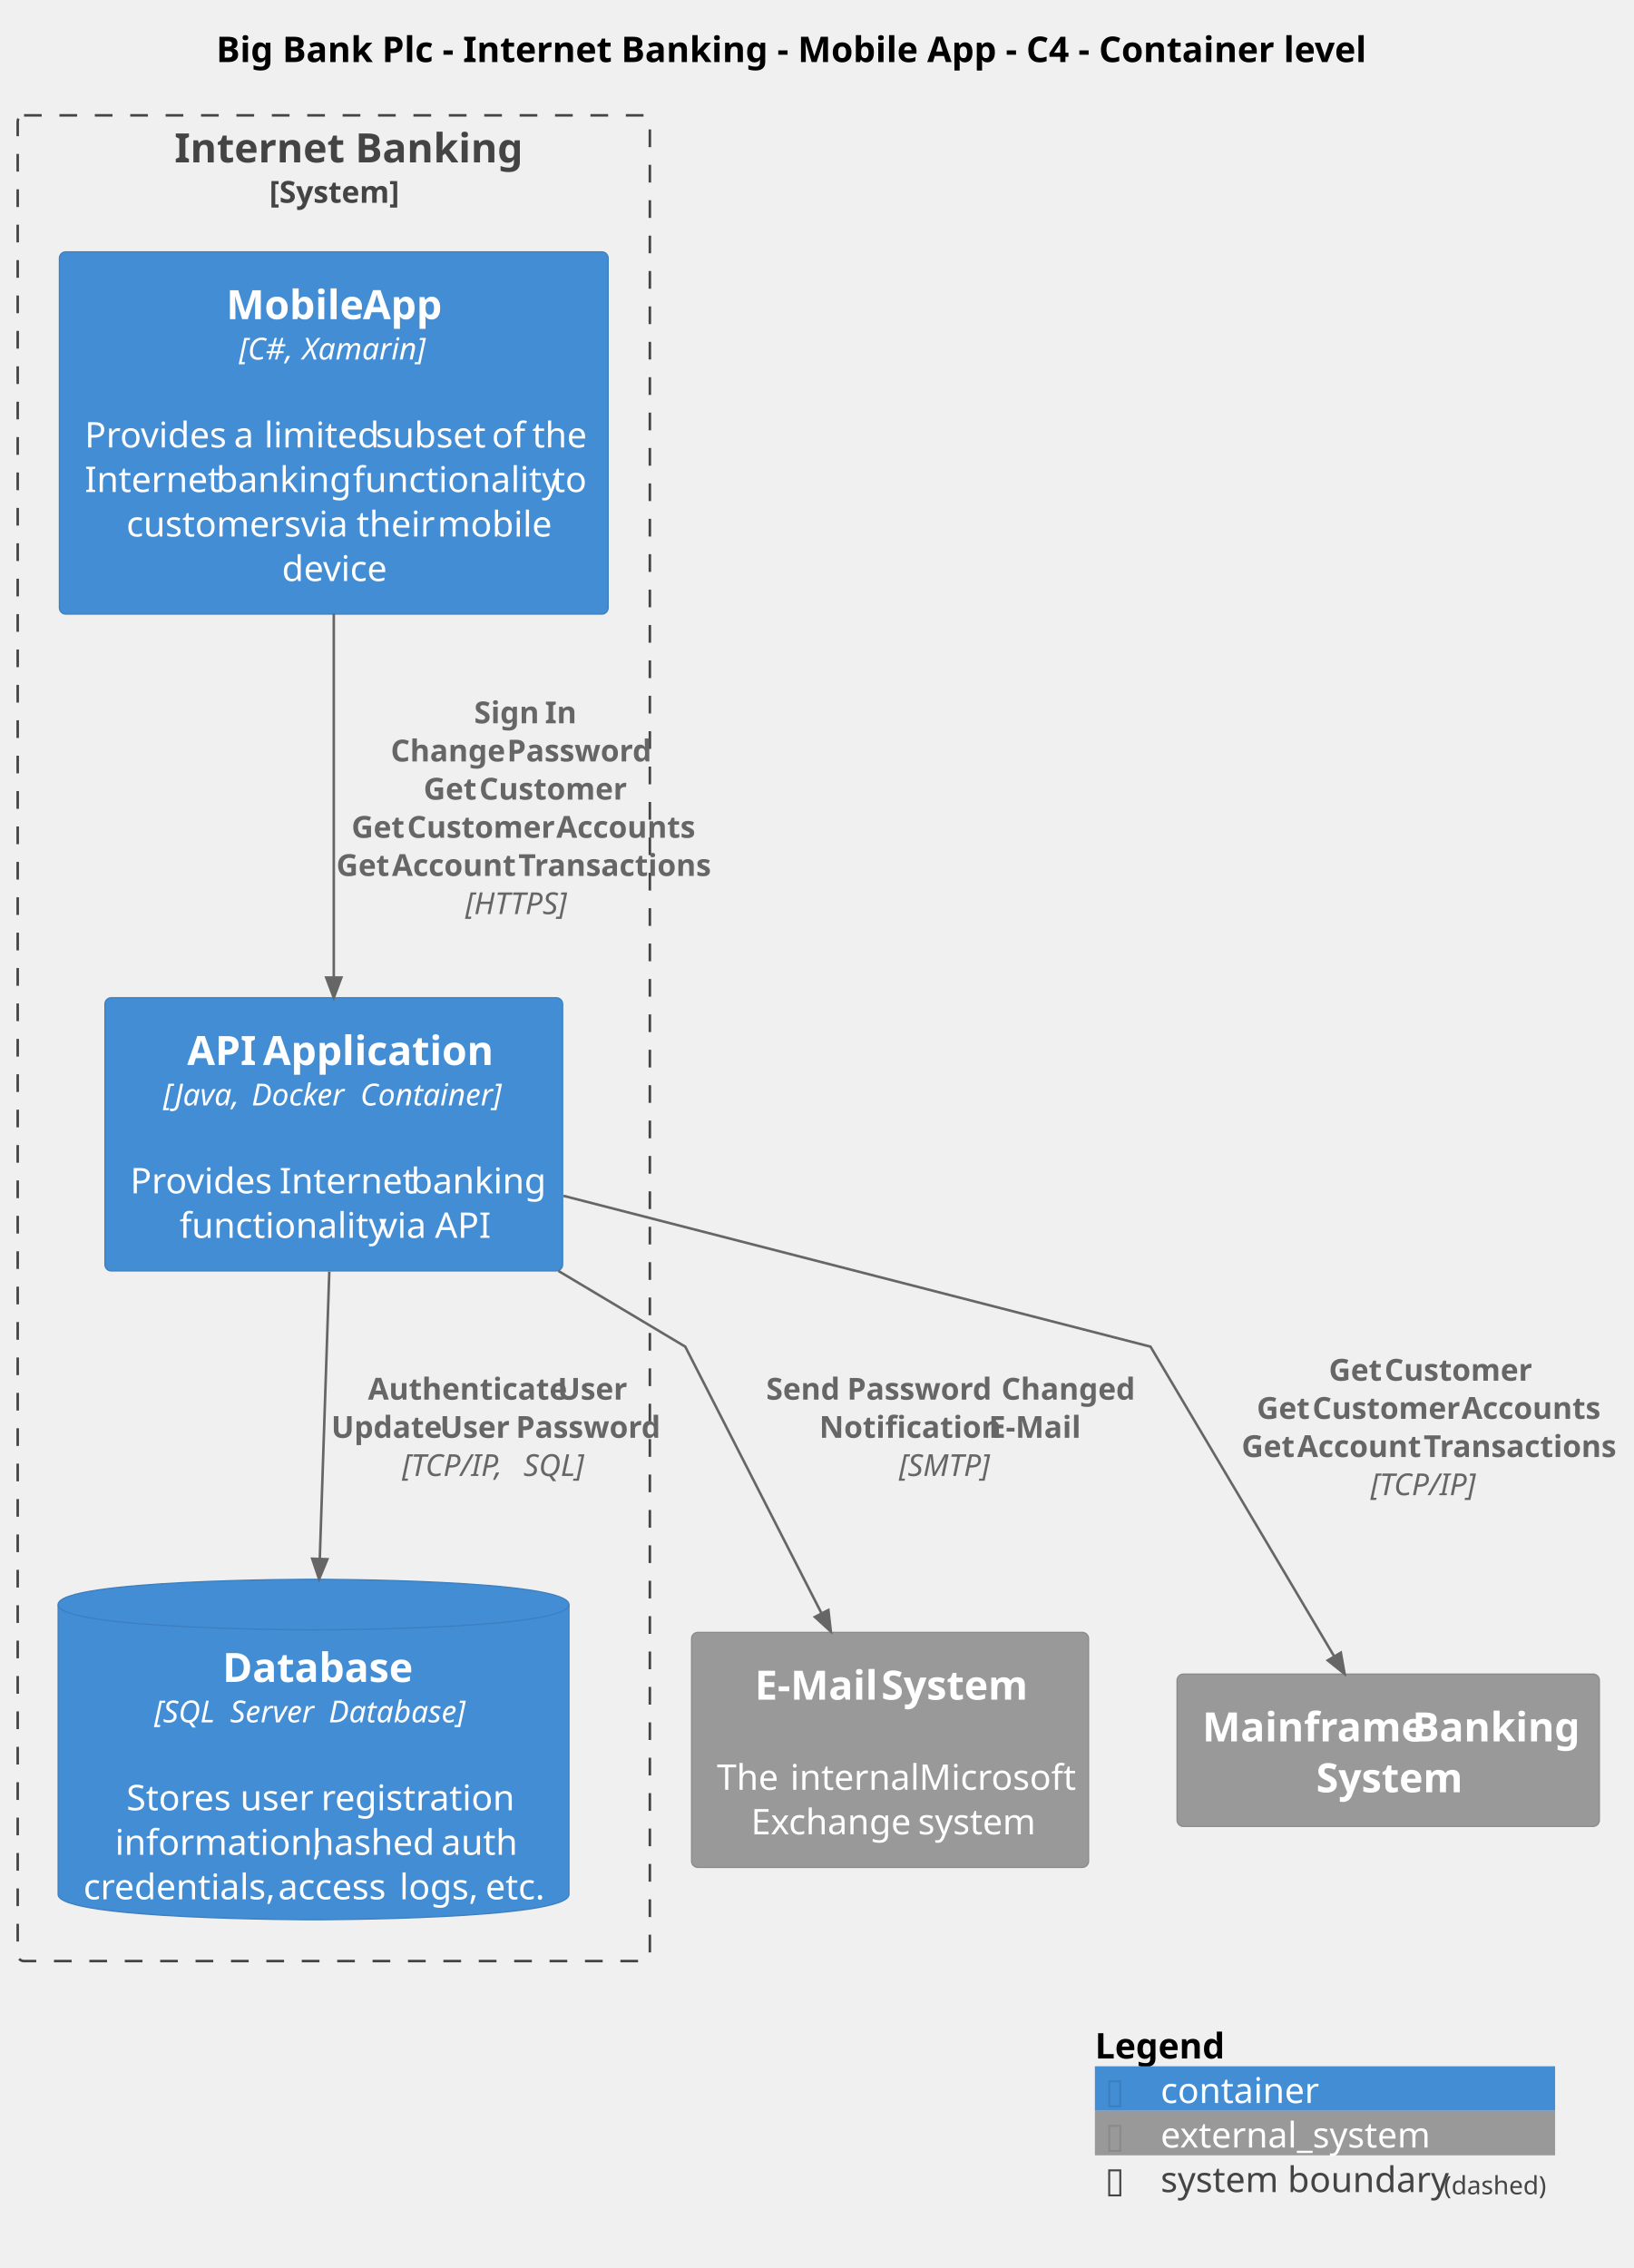
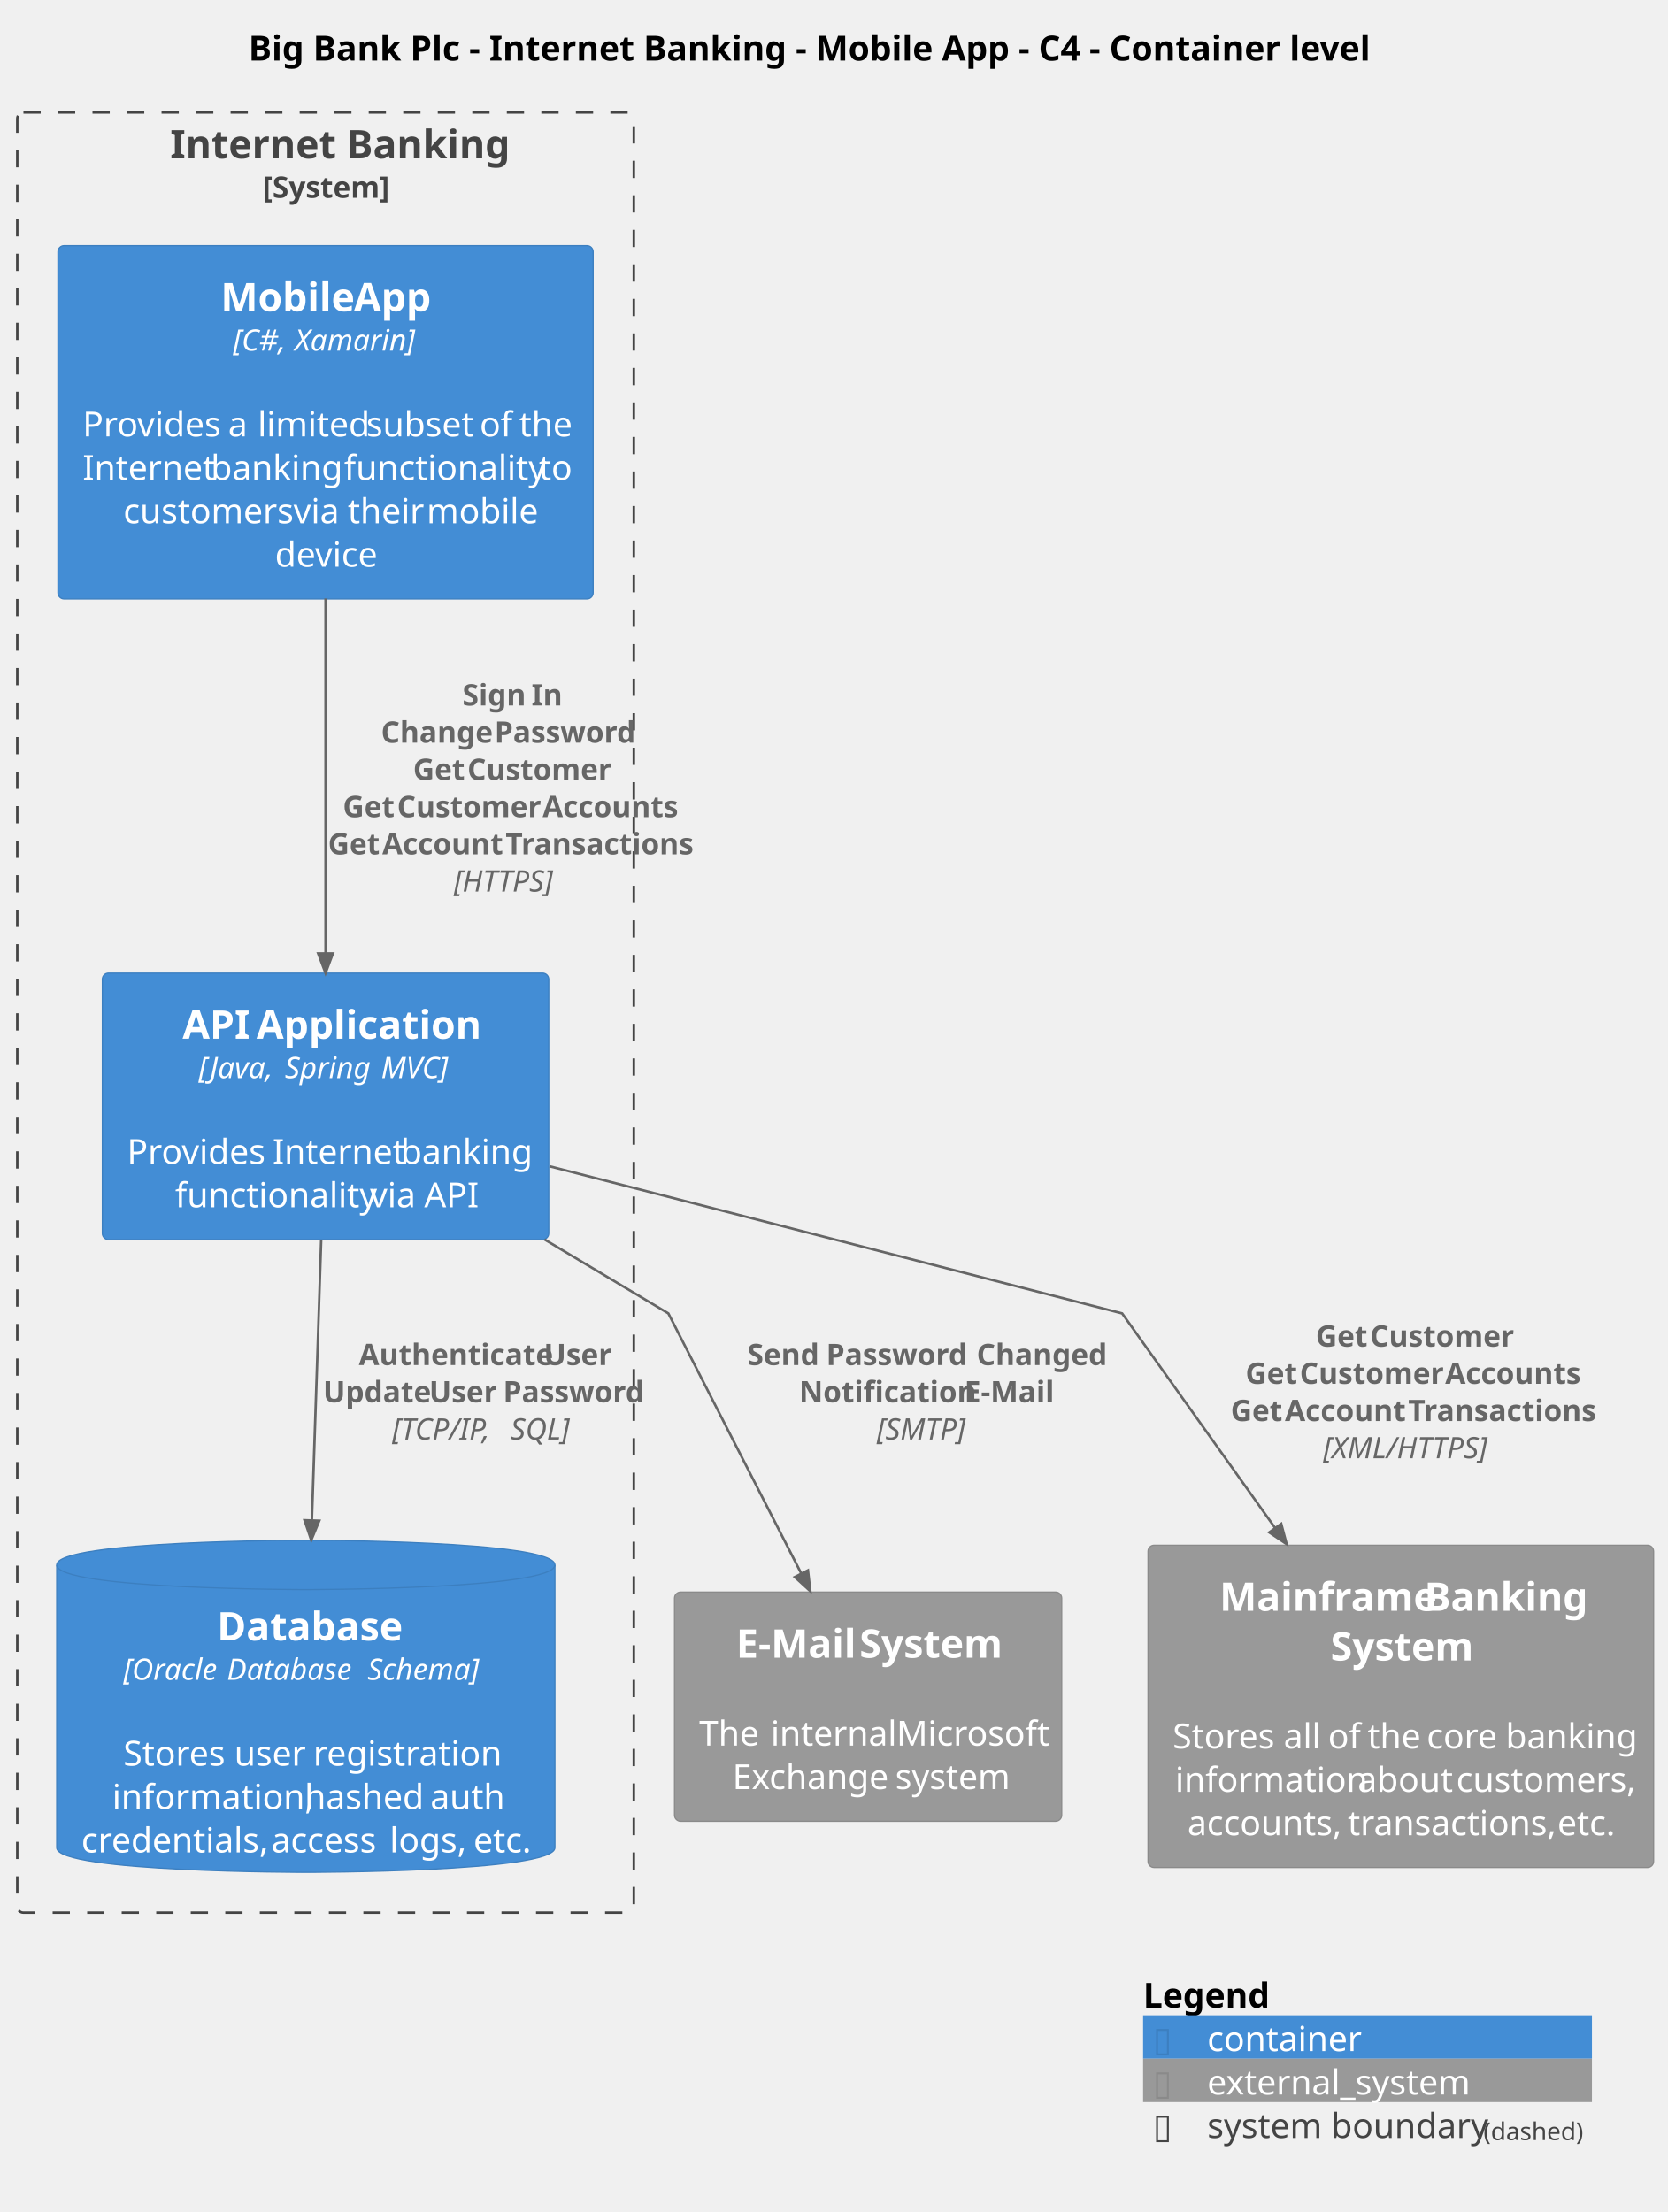
- <svg xmlns="http://www.w3.org/2000/svg" contentStyleType="text/css" height="897px" preserveAspectRatio="none" style="width:646px;height:897px;background:#FFFFFF;" version="1.1" viewBox="0 0 646 897" width="646px" zoomAndPan="magnify">
+ <svg xmlns="http://www.w3.org/2000/svg" contentStyleType="text/css" height="897px" preserveAspectRatio="none" style="width:676px;height:897px;background:#FFFFFF;" version="1.1" viewBox="0 0 676 897" width="676px" zoomAndPan="magnify">
  <defs />
  <g>
-     <text fill="#000000" font-family="sans-serif" font-size="14" font-weight="bold" lengthAdjust="spacing" textLength="461" x="85.5" y="24.533">Big Bank Plc - Internet Banking - Mobile App - C4 - Container level</text>
+     <text fill="#000000" font-family="sans-serif" font-size="14" font-weight="bold" lengthAdjust="spacing" textLength="461" x="100.75" y="24.533">Big Bank Plc - Internet Banking - Mobile App - C4 - Container level</text>
    <g id="cluster_BigBankPlc.SoftwareSystems.InternetBanking">
      <rect fill="none" height="730" rx="2.5" ry="2.5" style="stroke:#444444;stroke-width:1.0;stroke-dasharray:7.0,7.0;" width="250" x="7" y="45.609" />
      <text fill="#444444" font-family="sans-serif" font-size="16" font-weight="bold" lengthAdjust="spacing" textLength="126" x="69" y="64.219">Internet Banking</text>
      <text fill="#444444" font-family="sans-serif" font-size="12" font-weight="bold" lengthAdjust="spacing" textLength="51" x="106.5" y="80.191">[System]</text>
    </g>
    <g id="elem_BigBankPlc.SoftwareSystems.InternetBanking.Containers.MobileApp">
      <rect fill="#438DD5" height="143.266" rx="2.5" ry="2.5" style="stroke:#3C7FC0;stroke-width:0.5;" width="217" x="23.5" y="99.609" />
      <text fill="#FFFFFF" font-family="sans-serif" font-size="16" font-weight="bold" lengthAdjust="spacing" textLength="50" x="89.5" y="126.219">Mobile</text>
      <text fill="#FFFFFF" font-family="sans-serif" font-size="16" font-weight="bold" lengthAdjust="spacing" textLength="4" x="139.5" y="126.219"> </text>
      <text fill="#FFFFFF" font-family="sans-serif" font-size="16" font-weight="bold" lengthAdjust="spacing" textLength="31" x="143.5" y="126.219">App</text>
      <text fill="#FFFFFF" font-family="sans-serif" font-size="12" font-style="italic" lengthAdjust="spacing" textLength="22" x="94.5" y="142.191">[C#,</text>
      <text fill="#FFFFFF" font-family="sans-serif" font-size="12" font-style="italic" lengthAdjust="spacing" textLength="3" x="116.5" y="142.191"> </text>
      <text fill="#FFFFFF" font-family="sans-serif" font-size="12" font-style="italic" lengthAdjust="spacing" textLength="50" x="119.5" y="142.191">Xamarin]</text>
      <text fill="#FFFFFF" font-family="sans-serif" font-size="14" lengthAdjust="spacing" textLength="4" x="130" y="159.361"> </text>
      <text fill="#FFFFFF" font-family="sans-serif" font-size="14" lengthAdjust="spacing" textLength="55" x="33.5" y="176.971">Provides</text>
      <text fill="#FFFFFF" font-family="sans-serif" font-size="14" lengthAdjust="spacing" textLength="4" x="88.5" y="176.971"> </text>
      <text fill="#FFFFFF" font-family="sans-serif" font-size="14" lengthAdjust="spacing" textLength="8" x="92.5" y="176.971">a</text>
      <text fill="#FFFFFF" font-family="sans-serif" font-size="14" lengthAdjust="spacing" textLength="4" x="100.5" y="176.971"> </text>
      <text fill="#FFFFFF" font-family="sans-serif" font-size="14" lengthAdjust="spacing" textLength="40" x="104.5" y="176.971">limited</text>
      <text fill="#FFFFFF" font-family="sans-serif" font-size="14" lengthAdjust="spacing" textLength="4" x="144.5" y="176.971"> </text>
      <text fill="#FFFFFF" font-family="sans-serif" font-size="14" lengthAdjust="spacing" textLength="42" x="148.5" y="176.971">subset</text>
      <text fill="#FFFFFF" font-family="sans-serif" font-size="14" lengthAdjust="spacing" textLength="4" x="190.5" y="176.971"> </text>
      <text fill="#FFFFFF" font-family="sans-serif" font-size="14" lengthAdjust="spacing" textLength="12" x="194.5" y="176.971">of</text>
      <text fill="#FFFFFF" font-family="sans-serif" font-size="14" lengthAdjust="spacing" textLength="4" x="206.5" y="176.971"> </text>
      <text fill="#FFFFFF" font-family="sans-serif" font-size="14" lengthAdjust="spacing" textLength="20" x="210.5" y="176.971">the</text>
      <text fill="#FFFFFF" font-family="sans-serif" font-size="14" lengthAdjust="spacing" textLength="48" x="33.5" y="194.58">Internet</text>
      <text fill="#FFFFFF" font-family="sans-serif" font-size="14" lengthAdjust="spacing" textLength="4" x="81.5" y="194.58"> </text>
      <text fill="#FFFFFF" font-family="sans-serif" font-size="14" lengthAdjust="spacing" textLength="50" x="85.5" y="194.58">banking</text>
      <text fill="#FFFFFF" font-family="sans-serif" font-size="14" lengthAdjust="spacing" textLength="4" x="135.5" y="194.58"> </text>
      <text fill="#FFFFFF" font-family="sans-serif" font-size="14" lengthAdjust="spacing" textLength="75" x="139.5" y="194.58">functionality</text>
      <text fill="#FFFFFF" font-family="sans-serif" font-size="14" lengthAdjust="spacing" textLength="4" x="214.5" y="194.58"> </text>
      <text fill="#FFFFFF" font-family="sans-serif" font-size="14" lengthAdjust="spacing" textLength="12" x="218.5" y="194.58">to</text>
      <text fill="#FFFFFF" font-family="sans-serif" font-size="14" lengthAdjust="spacing" textLength="65" x="50" y="212.19">customers</text>
      <text fill="#FFFFFF" font-family="sans-serif" font-size="14" lengthAdjust="spacing" textLength="4" x="115" y="212.19"> </text>
      <text fill="#FFFFFF" font-family="sans-serif" font-size="14" lengthAdjust="spacing" textLength="18" x="119" y="212.19">via</text>
      <text fill="#FFFFFF" font-family="sans-serif" font-size="14" lengthAdjust="spacing" textLength="4" x="137" y="212.19"> </text>
      <text fill="#FFFFFF" font-family="sans-serif" font-size="14" lengthAdjust="spacing" textLength="28" x="141" y="212.19">their</text>
      <text fill="#FFFFFF" font-family="sans-serif" font-size="14" lengthAdjust="spacing" textLength="4" x="169" y="212.19"> </text>
      <text fill="#FFFFFF" font-family="sans-serif" font-size="14" lengthAdjust="spacing" textLength="41" x="173" y="212.19">mobile</text>
      <text fill="#FFFFFF" font-family="sans-serif" font-size="14" lengthAdjust="spacing" textLength="41" x="111.5" y="229.799">device</text>
    </g>
    <g id="elem_BigBankPlc.SoftwareSystems.InternetBanking.Containers.APIApplication">
      <rect fill="#438DD5" height="108.047" rx="2.5" ry="2.5" style="stroke:#3C7FC0;stroke-width:0.5;" width="181" x="41.5" y="394.609" />
      <text fill="#FFFFFF" font-family="sans-serif" font-size="16" font-weight="bold" lengthAdjust="spacing" textLength="26" x="74" y="421.219">API</text>
      <text fill="#FFFFFF" font-family="sans-serif" font-size="16" font-weight="bold" lengthAdjust="spacing" textLength="4" x="100" y="421.219"> </text>
      <text fill="#FFFFFF" font-family="sans-serif" font-size="16" font-weight="bold" lengthAdjust="spacing" textLength="86" x="104" y="421.219">Application</text>
-       <text fill="#FFFFFF" font-family="sans-serif" font-size="12" font-style="italic" lengthAdjust="spacing" textLength="32" x="64.5" y="437.191">[Java,</text>
-       <text fill="#FFFFFF" font-family="sans-serif" font-size="12" font-style="italic" lengthAdjust="spacing" textLength="3" x="96.5" y="437.191"> </text>
-       <text fill="#FFFFFF" font-family="sans-serif" font-size="12" font-style="italic" lengthAdjust="spacing" textLength="40" x="99.5" y="437.191">Docker</text>
-       <text fill="#FFFFFF" font-family="sans-serif" font-size="12" font-style="italic" lengthAdjust="spacing" textLength="3" x="139.5" y="437.191"> </text>
-       <text fill="#FFFFFF" font-family="sans-serif" font-size="12" font-style="italic" lengthAdjust="spacing" textLength="57" x="142.5" y="437.191">Container]</text>
+       <text fill="#FFFFFF" font-family="sans-serif" font-size="12" font-style="italic" lengthAdjust="spacing" textLength="32" x="80.5" y="437.191">[Java,</text>
+       <text fill="#FFFFFF" font-family="sans-serif" font-size="12" font-style="italic" lengthAdjust="spacing" textLength="3" x="112.5" y="437.191"> </text>
+       <text fill="#FFFFFF" font-family="sans-serif" font-size="12" font-style="italic" lengthAdjust="spacing" textLength="36" x="115.5" y="437.191">Spring</text>
+       <text fill="#FFFFFF" font-family="sans-serif" font-size="12" font-style="italic" lengthAdjust="spacing" textLength="3" x="151.5" y="437.191"> </text>
+       <text fill="#FFFFFF" font-family="sans-serif" font-size="12" font-style="italic" lengthAdjust="spacing" textLength="29" x="154.5" y="437.191">MVC]</text>
      <text fill="#FFFFFF" font-family="sans-serif" font-size="14" lengthAdjust="spacing" textLength="4" x="130" y="454.361"> </text>
      <text fill="#FFFFFF" font-family="sans-serif" font-size="14" lengthAdjust="spacing" textLength="55" x="51.5" y="471.971">Provides</text>
      <text fill="#FFFFFF" font-family="sans-serif" font-size="14" lengthAdjust="spacing" textLength="4" x="106.5" y="471.971"> </text>
      <text fill="#FFFFFF" font-family="sans-serif" font-size="14" lengthAdjust="spacing" textLength="48" x="110.5" y="471.971">Internet</text>
      <text fill="#FFFFFF" font-family="sans-serif" font-size="14" lengthAdjust="spacing" textLength="4" x="158.5" y="471.971"> </text>
      <text fill="#FFFFFF" font-family="sans-serif" font-size="14" lengthAdjust="spacing" textLength="50" x="162.5" y="471.971">banking</text>
      <text fill="#FFFFFF" font-family="sans-serif" font-size="14" lengthAdjust="spacing" textLength="75" x="71" y="489.58">functionality</text>
      <text fill="#FFFFFF" font-family="sans-serif" font-size="14" lengthAdjust="spacing" textLength="4" x="146" y="489.58"> </text>
      <text fill="#FFFFFF" font-family="sans-serif" font-size="14" lengthAdjust="spacing" textLength="18" x="150" y="489.58">via</text>
      <text fill="#FFFFFF" font-family="sans-serif" font-size="14" lengthAdjust="spacing" textLength="4" x="168" y="489.58"> </text>
      <text fill="#FFFFFF" font-family="sans-serif" font-size="14" lengthAdjust="spacing" textLength="21" x="172" y="489.58">API</text>
    </g>
    <g id="elem_BigBankPlc.SoftwareSystems.InternetBanking.Containers.Database">
      <path d="M23,634.609 C23,624.609 124,624.609 124,624.609 C124,624.609 225,624.609 225,634.609 L225,749.266 C225,759.266 124,759.266 124,759.266 C124,759.266 23,759.266 23,749.266 L23,634.609 " fill="#438DD5" style="stroke:#3C7FC0;stroke-width:0.5;" />
      <path d="M23,634.609 C23,644.609 124,644.609 124,644.609 C124,644.609 225,644.609 225,634.609 " fill="none" style="stroke:#3C7FC0;stroke-width:0.5;" />
      <text fill="#FFFFFF" font-family="sans-serif" font-size="16" font-weight="bold" lengthAdjust="spacing" textLength="72" x="88" y="665.219">Database</text>
-       <text fill="#FFFFFF" font-family="sans-serif" font-size="12" font-style="italic" lengthAdjust="spacing" textLength="27" x="61" y="681.191">[SQL</text>
-       <text fill="#FFFFFF" font-family="sans-serif" font-size="12" font-style="italic" lengthAdjust="spacing" textLength="3" x="88" y="681.191"> </text>
-       <text fill="#FFFFFF" font-family="sans-serif" font-size="12" font-style="italic" lengthAdjust="spacing" textLength="36" x="91" y="681.191">Server</text>
-       <text fill="#FFFFFF" font-family="sans-serif" font-size="12" font-style="italic" lengthAdjust="spacing" textLength="3" x="127" y="681.191"> </text>
-       <text fill="#FFFFFF" font-family="sans-serif" font-size="12" font-style="italic" lengthAdjust="spacing" textLength="57" x="130" y="681.191">Database]</text>
+       <text fill="#FFFFFF" font-family="sans-serif" font-size="12" font-style="italic" lengthAdjust="spacing" textLength="39" x="50" y="681.191">[Oracle</text>
+       <text fill="#FFFFFF" font-family="sans-serif" font-size="12" font-style="italic" lengthAdjust="spacing" textLength="3" x="89" y="681.191"> </text>
+       <text fill="#FFFFFF" font-family="sans-serif" font-size="12" font-style="italic" lengthAdjust="spacing" textLength="54" x="92" y="681.191">Database</text>
+       <text fill="#FFFFFF" font-family="sans-serif" font-size="12" font-style="italic" lengthAdjust="spacing" textLength="3" x="146" y="681.191"> </text>
+       <text fill="#FFFFFF" font-family="sans-serif" font-size="12" font-style="italic" lengthAdjust="spacing" textLength="49" x="149" y="681.191">Schema]</text>
      <text fill="#FFFFFF" font-family="sans-serif" font-size="14" lengthAdjust="spacing" textLength="4" x="122" y="698.361"> </text>
      <text fill="#FFFFFF" font-family="sans-serif" font-size="14" lengthAdjust="spacing" textLength="41" x="50" y="715.971">Stores</text>
      <text fill="#FFFFFF" font-family="sans-serif" font-size="14" lengthAdjust="spacing" textLength="4" x="91" y="715.971"> </text>
      <text fill="#FFFFFF" font-family="sans-serif" font-size="14" lengthAdjust="spacing" textLength="28" x="95" y="715.971">user</text>
      <text fill="#FFFFFF" font-family="sans-serif" font-size="14" lengthAdjust="spacing" textLength="4" x="123" y="715.971"> </text>
      <text fill="#FFFFFF" font-family="sans-serif" font-size="14" lengthAdjust="spacing" textLength="71" x="127" y="715.971">registration</text>
      <text fill="#FFFFFF" font-family="sans-serif" font-size="14" lengthAdjust="spacing" textLength="74" x="45.5" y="733.58">information,</text>
      <text fill="#FFFFFF" font-family="sans-serif" font-size="14" lengthAdjust="spacing" textLength="4" x="119.5" y="733.58"> </text>
      <text fill="#FFFFFF" font-family="sans-serif" font-size="14" lengthAdjust="spacing" textLength="47" x="123.5" y="733.58">hashed</text>
      <text fill="#FFFFFF" font-family="sans-serif" font-size="14" lengthAdjust="spacing" textLength="4" x="170.5" y="733.58"> </text>
      <text fill="#FFFFFF" font-family="sans-serif" font-size="14" lengthAdjust="spacing" textLength="28" x="174.5" y="733.58">auth</text>
      <text fill="#FFFFFF" font-family="sans-serif" font-size="14" lengthAdjust="spacing" textLength="73" x="33" y="751.189">credentials,</text>
      <text fill="#FFFFFF" font-family="sans-serif" font-size="14" lengthAdjust="spacing" textLength="4" x="106" y="751.189"> </text>
      <text fill="#FFFFFF" font-family="sans-serif" font-size="14" lengthAdjust="spacing" textLength="44" x="110" y="751.189">access</text>
      <text fill="#FFFFFF" font-family="sans-serif" font-size="14" lengthAdjust="spacing" textLength="4" x="154" y="751.189"> </text>
      <text fill="#FFFFFF" font-family="sans-serif" font-size="14" lengthAdjust="spacing" textLength="30" x="158" y="751.189">logs,</text>
      <text fill="#FFFFFF" font-family="sans-serif" font-size="14" lengthAdjust="spacing" textLength="4" x="188" y="751.189"> </text>
      <text fill="#FFFFFF" font-family="sans-serif" font-size="14" lengthAdjust="spacing" textLength="23" x="192" y="751.189">etc.</text>
    </g>
    <g id="elem_BigBankPlc.SoftwareSystems.EMailSystem">
      <rect fill="#999999" height="92.953" rx="2.5" ry="2.5" style="stroke:#8A8A8A;stroke-width:0.5;" width="157" x="273.5" y="645.609" />
      <text fill="#FFFFFF" font-family="sans-serif" font-size="16" font-weight="bold" lengthAdjust="spacing" textLength="46" x="298.5" y="672.219">E-Mail</text>
      <text fill="#FFFFFF" font-family="sans-serif" font-size="16" font-weight="bold" lengthAdjust="spacing" textLength="4" x="344.5" y="672.219"> </text>
      <text fill="#FFFFFF" font-family="sans-serif" font-size="16" font-weight="bold" lengthAdjust="spacing" textLength="57" x="348.5" y="672.219">System</text>
      <text fill="#FFFFFF" font-family="sans-serif" font-size="14" lengthAdjust="spacing" textLength="4" x="350" y="690.268"> </text>
      <text fill="#FFFFFF" font-family="sans-serif" font-size="14" lengthAdjust="spacing" textLength="25" x="283.5" y="707.877">The</text>
      <text fill="#FFFFFF" font-family="sans-serif" font-size="14" lengthAdjust="spacing" textLength="4" x="308.5" y="707.877"> </text>
      <text fill="#FFFFFF" font-family="sans-serif" font-size="14" lengthAdjust="spacing" textLength="47" x="312.5" y="707.877">internal</text>
      <text fill="#FFFFFF" font-family="sans-serif" font-size="14" lengthAdjust="spacing" textLength="4" x="359.5" y="707.877"> </text>
      <text fill="#FFFFFF" font-family="sans-serif" font-size="14" lengthAdjust="spacing" textLength="57" x="363.5" y="707.877">Microsoft</text>
      <text fill="#FFFFFF" font-family="sans-serif" font-size="14" lengthAdjust="spacing" textLength="62" x="297" y="725.486">Exchange</text>
      <text fill="#FFFFFF" font-family="sans-serif" font-size="14" lengthAdjust="spacing" textLength="4" x="359" y="725.486"> </text>
      <text fill="#FFFFFF" font-family="sans-serif" font-size="14" lengthAdjust="spacing" textLength="44" x="363" y="725.486">system</text>
    </g>
    <g id="elem_BigBankPlc.SoftwareSystems.MainframeBankingSystem">
-       <rect fill="#999999" height="60.25" rx="2.5" ry="2.5" style="stroke:#8A8A8A;stroke-width:0.5;" width="167" x="465.5" y="662.109" />
-       <text fill="#FFFFFF" font-family="sans-serif" font-size="16" font-weight="bold" lengthAdjust="spacing" textLength="79" x="475.5" y="688.719">Mainframe</text>
-       <text fill="#FFFFFF" font-family="sans-serif" font-size="16" font-weight="bold" lengthAdjust="spacing" textLength="4" x="554.5" y="688.719"> </text>
-       <text fill="#FFFFFF" font-family="sans-serif" font-size="16" font-weight="bold" lengthAdjust="spacing" textLength="64" x="558.5" y="688.719">Banking</text>
-       <text fill="#FFFFFF" font-family="sans-serif" font-size="16" font-weight="bold" lengthAdjust="spacing" textLength="57" x="520.5" y="708.844">System</text>
+       <rect fill="#999999" height="130.688" rx="2.5" ry="2.5" style="stroke:#8A8A8A;stroke-width:0.5;" width="205" x="465.5" y="626.609" />
+       <text fill="#FFFFFF" font-family="sans-serif" font-size="16" font-weight="bold" lengthAdjust="spacing" textLength="79" x="494.5" y="653.219">Mainframe</text>
+       <text fill="#FFFFFF" font-family="sans-serif" font-size="16" font-weight="bold" lengthAdjust="spacing" textLength="4" x="573.5" y="653.219"> </text>
+       <text fill="#FFFFFF" font-family="sans-serif" font-size="16" font-weight="bold" lengthAdjust="spacing" textLength="64" x="577.5" y="653.219">Banking</text>
+       <text fill="#FFFFFF" font-family="sans-serif" font-size="16" font-weight="bold" lengthAdjust="spacing" textLength="57" x="539.5" y="673.344">System</text>
+       <text fill="#FFFFFF" font-family="sans-serif" font-size="14" lengthAdjust="spacing" textLength="4" x="566" y="691.393"> </text>
+       <text fill="#FFFFFF" font-family="sans-serif" font-size="14" lengthAdjust="spacing" textLength="41" x="475.5" y="709.002">Stores</text>
+       <text fill="#FFFFFF" font-family="sans-serif" font-size="14" lengthAdjust="spacing" textLength="4" x="516.5" y="709.002"> </text>
+       <text fill="#FFFFFF" font-family="sans-serif" font-size="14" lengthAdjust="spacing" textLength="14" x="520.5" y="709.002">all</text>
+       <text fill="#FFFFFF" font-family="sans-serif" font-size="14" lengthAdjust="spacing" textLength="4" x="534.5" y="709.002"> </text>
+       <text fill="#FFFFFF" font-family="sans-serif" font-size="14" lengthAdjust="spacing" textLength="12" x="538.5" y="709.002">of</text>
+       <text fill="#FFFFFF" font-family="sans-serif" font-size="14" lengthAdjust="spacing" textLength="4" x="550.5" y="709.002"> </text>
+       <text fill="#FFFFFF" font-family="sans-serif" font-size="14" lengthAdjust="spacing" textLength="20" x="554.5" y="709.002">the</text>
+       <text fill="#FFFFFF" font-family="sans-serif" font-size="14" lengthAdjust="spacing" textLength="4" x="574.5" y="709.002"> </text>
+       <text fill="#FFFFFF" font-family="sans-serif" font-size="14" lengthAdjust="spacing" textLength="28" x="578.5" y="709.002">core</text>
+       <text fill="#FFFFFF" font-family="sans-serif" font-size="14" lengthAdjust="spacing" textLength="4" x="606.5" y="709.002"> </text>
+       <text fill="#FFFFFF" font-family="sans-serif" font-size="14" lengthAdjust="spacing" textLength="50" x="610.5" y="709.002">banking</text>
+       <text fill="#FFFFFF" font-family="sans-serif" font-size="14" lengthAdjust="spacing" textLength="70" x="476.5" y="726.611">information</text>
+       <text fill="#FFFFFF" font-family="sans-serif" font-size="14" lengthAdjust="spacing" textLength="4" x="546.5" y="726.611"> </text>
+       <text fill="#FFFFFF" font-family="sans-serif" font-size="14" lengthAdjust="spacing" textLength="36" x="550.5" y="726.611">about</text>
+       <text fill="#FFFFFF" font-family="sans-serif" font-size="14" lengthAdjust="spacing" textLength="4" x="586.5" y="726.611"> </text>
+       <text fill="#FFFFFF" font-family="sans-serif" font-size="14" lengthAdjust="spacing" textLength="69" x="590.5" y="726.611">customers,</text>
+       <text fill="#FFFFFF" font-family="sans-serif" font-size="14" lengthAdjust="spacing" textLength="61" x="481.5" y="744.221">accounts,</text>
+       <text fill="#FFFFFF" font-family="sans-serif" font-size="14" lengthAdjust="spacing" textLength="4" x="542.5" y="744.221"> </text>
+       <text fill="#FFFFFF" font-family="sans-serif" font-size="14" lengthAdjust="spacing" textLength="81" x="546.5" y="744.221">transactions,</text>
+       <text fill="#FFFFFF" font-family="sans-serif" font-size="14" lengthAdjust="spacing" textLength="4" x="627.5" y="744.221"> </text>
+       <text fill="#FFFFFF" font-family="sans-serif" font-size="14" lengthAdjust="spacing" textLength="23" x="631.5" y="744.221">etc.</text>
    </g>
    <g id="link_BigBankPlc.SoftwareSystems.InternetBanking.Containers.MobileApp_BigBankPlc.SoftwareSystems.InternetBanking.Containers.APIApplication">
      <path d="M132,242.699 C132,290.049 132,343.419 132,386.609 " fill="none" id="BigBankPlc.SoftwareSystems.InternetBanking.Containers.MobileApp-to-BigBankPlc.SoftwareSystems.InternetBanking.Containers.APIApplication" style="stroke:#666666;stroke-width:1.0;" />
      <polygon fill="#666666" points="132,394.609,135,386.609,129,386.609,132,394.609" style="stroke:#666666;stroke-width:1.0;" />
      <text fill="#666666" font-family="sans-serif" font-size="12" font-weight="bold" lengthAdjust="spacing" textLength="25" x="187.5" y="286.066">Sign</text>
      <text fill="#666666" font-family="sans-serif" font-size="12" font-weight="bold" lengthAdjust="spacing" textLength="3" x="212.5" y="286.066"> </text>
      <text fill="#666666" font-family="sans-serif" font-size="12" font-weight="bold" lengthAdjust="spacing" textLength="10" x="215.5" y="286.066">In</text>
      <text fill="#666666" font-family="sans-serif" font-size="12" font-weight="bold" lengthAdjust="spacing" textLength="43" x="154.5" y="301.16">Change</text>
      <text fill="#666666" font-family="sans-serif" font-size="12" font-weight="bold" lengthAdjust="spacing" textLength="3" x="197.5" y="301.16"> </text>
      <text fill="#666666" font-family="sans-serif" font-size="12" font-weight="bold" lengthAdjust="spacing" textLength="58" x="200.5" y="301.16">Password</text>
      <text fill="#666666" font-family="sans-serif" font-size="12" font-weight="bold" lengthAdjust="spacing" textLength="19" x="167.5" y="316.254">Get</text>
      <text fill="#666666" font-family="sans-serif" font-size="12" font-weight="bold" lengthAdjust="spacing" textLength="3" x="186.5" y="316.254"> </text>
      <text fill="#666666" font-family="sans-serif" font-size="12" font-weight="bold" lengthAdjust="spacing" textLength="56" x="189.5" y="316.254">Customer</text>
      <text fill="#666666" font-family="sans-serif" font-size="12" font-weight="bold" lengthAdjust="spacing" textLength="19" x="139" y="331.348">Get</text>
      <text fill="#666666" font-family="sans-serif" font-size="12" font-weight="bold" lengthAdjust="spacing" textLength="3" x="158" y="331.348"> </text>
      <text fill="#666666" font-family="sans-serif" font-size="12" font-weight="bold" lengthAdjust="spacing" textLength="56" x="161" y="331.348">Customer</text>
      <text fill="#666666" font-family="sans-serif" font-size="12" font-weight="bold" lengthAdjust="spacing" textLength="3" x="217" y="331.348"> </text>
      <text fill="#666666" font-family="sans-serif" font-size="12" font-weight="bold" lengthAdjust="spacing" textLength="54" x="220" y="331.348">Accounts</text>
      <text fill="#666666" font-family="sans-serif" font-size="12" font-weight="bold" lengthAdjust="spacing" textLength="19" x="133" y="346.441">Get</text>
      <text fill="#666666" font-family="sans-serif" font-size="12" font-weight="bold" lengthAdjust="spacing" textLength="3" x="152" y="346.441"> </text>
      <text fill="#666666" font-family="sans-serif" font-size="12" font-weight="bold" lengthAdjust="spacing" textLength="47" x="155" y="346.441">Account</text>
      <text fill="#666666" font-family="sans-serif" font-size="12" font-weight="bold" lengthAdjust="spacing" textLength="3" x="202" y="346.441"> </text>
      <text fill="#666666" font-family="sans-serif" font-size="12" font-weight="bold" lengthAdjust="spacing" textLength="75" x="205" y="346.441">Transactions</text>
      <text fill="#666666" font-family="sans-serif" font-size="12" font-style="italic" lengthAdjust="spacing" textLength="45" x="184" y="361.535">[HTTPS]</text>
    </g>
    <g id="link_BigBankPlc.SoftwareSystems.InternetBanking.Containers.APIApplication_BigBankPlc.SoftwareSystems.InternetBanking.Containers.Database">
      <path d="M130.23,502.909 C129.05,538.739 127.735,578.254 126.465,616.574 " fill="none" id="BigBankPlc.SoftwareSystems.InternetBanking.Containers.APIApplication-to-BigBankPlc.SoftwareSystems.InternetBanking.Containers.Database" style="stroke:#666666;stroke-width:1.0;" />
      <polygon fill="#666666" points="126.2,624.569,129.463,616.673,123.467,616.474,126.2,624.569" style="stroke:#666666;stroke-width:1.0;" />
      <text fill="#666666" font-family="sans-serif" font-size="12" font-weight="bold" lengthAdjust="spacing" textLength="72" x="145.5" y="553.566">Authenticate</text>
      <text fill="#666666" font-family="sans-serif" font-size="12" font-weight="bold" lengthAdjust="spacing" textLength="3" x="217.5" y="553.566"> </text>
      <text fill="#666666" font-family="sans-serif" font-size="12" font-weight="bold" lengthAdjust="spacing" textLength="27" x="220.5" y="553.566">User</text>
      <text fill="#666666" font-family="sans-serif" font-size="12" font-weight="bold" lengthAdjust="spacing" textLength="40" x="131" y="568.66">Update</text>
      <text fill="#666666" font-family="sans-serif" font-size="12" font-weight="bold" lengthAdjust="spacing" textLength="3" x="171" y="568.66"> </text>
      <text fill="#666666" font-family="sans-serif" font-size="12" font-weight="bold" lengthAdjust="spacing" textLength="27" x="174" y="568.66">User</text>
      <text fill="#666666" font-family="sans-serif" font-size="12" font-weight="bold" lengthAdjust="spacing" textLength="3" x="201" y="568.66"> </text>
      <text fill="#666666" font-family="sans-serif" font-size="12" font-weight="bold" lengthAdjust="spacing" textLength="58" x="204" y="568.66">Password</text>
      <text fill="#666666" font-family="sans-serif" font-size="12" font-style="italic" lengthAdjust="spacing" textLength="45" x="159" y="583.754">[TCP/IP,</text>
      <text fill="#666666" font-family="sans-serif" font-size="12" font-style="italic" lengthAdjust="spacing" textLength="3" x="204" y="583.754"> </text>
      <text fill="#666666" font-family="sans-serif" font-size="12" font-style="italic" lengthAdjust="spacing" textLength="27" x="207" y="583.754">SQL]</text>
    </g>
    <g id="link_BigBankPlc.SoftwareSystems.InternetBanking.Containers.APIApplication_BigBankPlc.SoftwareSystems.EMailSystem">
      <path d="M220.82,502.649 C248.06,518.909 271,532.609 271,532.609 C271,532.609 301.01,591.325 324.93,638.145 " fill="none" id="BigBankPlc.SoftwareSystems.InternetBanking.Containers.APIApplication-to-BigBankPlc.SoftwareSystems.EMailSystem" style="stroke:#666666;stroke-width:1.0;" />
      <polygon fill="#666666" points="328.57,645.269,327.602,636.78,322.259,639.51,328.57,645.269" style="stroke:#666666;stroke-width:1.0;" />
      <text fill="#666666" font-family="sans-serif" font-size="12" font-weight="bold" lengthAdjust="spacing" textLength="29" x="303" y="553.566">Send</text>
      <text fill="#666666" font-family="sans-serif" font-size="12" font-weight="bold" lengthAdjust="spacing" textLength="3" x="332" y="553.566"> </text>
      <text fill="#666666" font-family="sans-serif" font-size="12" font-weight="bold" lengthAdjust="spacing" textLength="58" x="335" y="553.566">Password</text>
      <text fill="#666666" font-family="sans-serif" font-size="12" font-weight="bold" lengthAdjust="spacing" textLength="3" x="393" y="553.566"> </text>
      <text fill="#666666" font-family="sans-serif" font-size="12" font-weight="bold" lengthAdjust="spacing" textLength="50" x="396" y="553.566">Changed</text>
      <text fill="#666666" font-family="sans-serif" font-size="12" font-weight="bold" lengthAdjust="spacing" textLength="64" x="324" y="568.66">Notification</text>
      <text fill="#666666" font-family="sans-serif" font-size="12" font-weight="bold" lengthAdjust="spacing" textLength="3" x="388" y="568.66"> </text>
      <text fill="#666666" font-family="sans-serif" font-size="12" font-weight="bold" lengthAdjust="spacing" textLength="34" x="391" y="568.66">E-Mail</text>
      <text fill="#666666" font-family="sans-serif" font-size="12" font-style="italic" lengthAdjust="spacing" textLength="38" x="355.5" y="583.754">[SMTP]</text>
    </g>
    <g id="link_BigBankPlc.SoftwareSystems.InternetBanking.Containers.APIApplication_BigBankPlc.SoftwareSystems.MainframeBankingSystem">
-       <path d="M222.83,472.949 C318.37,497.499 455,532.609 455,532.609 C455,532.609 500.539,609.399 527.679,655.159 " fill="none" id="BigBankPlc.SoftwareSystems.InternetBanking.Containers.APIApplication-to-BigBankPlc.SoftwareSystems.MainframeBankingSystem" style="stroke:#666666;stroke-width:1.0;" />
-       <polygon fill="#666666" points="531.76,662.039,530.259,653.628,525.099,656.689,531.76,662.039" style="stroke:#666666;stroke-width:1.0;" />
-       <text fill="#666666" font-family="sans-serif" font-size="12" font-weight="bold" lengthAdjust="spacing" textLength="19" x="525.5" y="546.066">Get</text>
-       <text fill="#666666" font-family="sans-serif" font-size="12" font-weight="bold" lengthAdjust="spacing" textLength="3" x="544.5" y="546.066"> </text>
-       <text fill="#666666" font-family="sans-serif" font-size="12" font-weight="bold" lengthAdjust="spacing" textLength="56" x="547.5" y="546.066">Customer</text>
-       <text fill="#666666" font-family="sans-serif" font-size="12" font-weight="bold" lengthAdjust="spacing" textLength="19" x="497" y="561.16">Get</text>
-       <text fill="#666666" font-family="sans-serif" font-size="12" font-weight="bold" lengthAdjust="spacing" textLength="3" x="516" y="561.16"> </text>
-       <text fill="#666666" font-family="sans-serif" font-size="12" font-weight="bold" lengthAdjust="spacing" textLength="56" x="519" y="561.16">Customer</text>
-       <text fill="#666666" font-family="sans-serif" font-size="12" font-weight="bold" lengthAdjust="spacing" textLength="3" x="575" y="561.16"> </text>
-       <text fill="#666666" font-family="sans-serif" font-size="12" font-weight="bold" lengthAdjust="spacing" textLength="54" x="578" y="561.16">Accounts</text>
-       <text fill="#666666" font-family="sans-serif" font-size="12" font-weight="bold" lengthAdjust="spacing" textLength="19" x="491" y="576.254">Get</text>
-       <text fill="#666666" font-family="sans-serif" font-size="12" font-weight="bold" lengthAdjust="spacing" textLength="3" x="510" y="576.254"> </text>
-       <text fill="#666666" font-family="sans-serif" font-size="12" font-weight="bold" lengthAdjust="spacing" textLength="47" x="513" y="576.254">Account</text>
-       <text fill="#666666" font-family="sans-serif" font-size="12" font-weight="bold" lengthAdjust="spacing" textLength="3" x="560" y="576.254"> </text>
-       <text fill="#666666" font-family="sans-serif" font-size="12" font-weight="bold" lengthAdjust="spacing" textLength="75" x="563" y="576.254">Transactions</text>
-       <text fill="#666666" font-family="sans-serif" font-size="12" font-style="italic" lengthAdjust="spacing" textLength="45" x="542" y="591.348">[TCP/IP]</text>
-     </g>
-     <rect fill="none" height="17.609" style="stroke:none;stroke-width:1.0;" width="182" x="433" y="799.609" />
-     <text fill="#000000" font-family="sans-serif" font-size="14" font-weight="bold" lengthAdjust="spacing" textLength="53" x="433" y="814.143">Legend</text>
-     <text fill="#FFFFFF" font-family="sans-serif" font-size="14" lengthAdjust="spacing" textLength="4" x="486" y="814.143"> </text>
-     <rect fill="#438DD5" height="17.609" style="stroke:none;stroke-width:1.0;" width="182" x="433" y="817.219" />
-     <text fill="#3C7FC0" font-family="sans-serif" font-size="14" lengthAdjust="spacing" textLength="14" x="437" y="831.752">▯</text>
-     <text fill="#FFFFFF" font-family="sans-serif" font-size="14" lengthAdjust="spacing" textLength="4" x="451" y="831.752"> </text>
-     <text fill="#FFFFFF" font-family="sans-serif" font-size="14" lengthAdjust="spacing" textLength="59" x="459" y="831.752">container</text>
-     <text fill="#FFFFFF" font-family="sans-serif" font-size="14" lengthAdjust="spacing" textLength="4" x="522" y="831.752"> </text>
-     <rect fill="#999999" height="17.609" style="stroke:none;stroke-width:1.0;" width="182" x="433" y="834.828" />
-     <text fill="#8A8A8A" font-family="sans-serif" font-size="14" lengthAdjust="spacing" textLength="14" x="437" y="849.361">▯</text>
-     <text fill="#FFFFFF" font-family="sans-serif" font-size="14" lengthAdjust="spacing" textLength="4" x="451" y="849.361"> </text>
-     <text fill="#FFFFFF" font-family="sans-serif" font-size="14" lengthAdjust="spacing" textLength="102" x="459" y="849.361">external_system</text>
-     <text fill="#FFFFFF" font-family="sans-serif" font-size="14" lengthAdjust="spacing" textLength="4" x="565" y="849.361"> </text>
-     <rect fill="none" height="17.609" style="stroke:none;stroke-width:1.0;" width="182" x="433" y="852.438" />
-     <text fill="#444444" font-family="sans-serif" font-size="14" lengthAdjust="spacing" textLength="14" x="437" y="866.971">▯</text>
-     <text fill="#FFFFFF" font-family="sans-serif" font-size="14" lengthAdjust="spacing" textLength="4" x="451" y="866.971"> </text>
-     <text fill="#444444" font-family="sans-serif" font-size="14" lengthAdjust="spacing" textLength="108" x="459" y="866.971">system boundary</text>
-     <text fill="#444444" font-family="sans-serif" font-size="10" lengthAdjust="spacing" textLength="40" x="571" y="867.85">(dashed)</text>
-     <text fill="#FFFFFF" font-family="sans-serif" font-size="14" lengthAdjust="spacing" textLength="4" x="611" y="866.971"> </text>
-     <line style="stroke:none;stroke-width:1.0;" x1="433" x2="615" y1="799.609" y2="799.609" />
-     <line style="stroke:none;stroke-width:1.0;" x1="433" x2="615" y1="817.219" y2="817.219" />
-     <line style="stroke:none;stroke-width:1.0;" x1="433" x2="615" y1="834.828" y2="834.828" />
-     <line style="stroke:none;stroke-width:1.0;" x1="433" x2="615" y1="852.438" y2="852.438" />
-     <line style="stroke:none;stroke-width:1.0;" x1="433" x2="615" y1="870.047" y2="870.047" />
-     <line style="stroke:none;stroke-width:1.0;" x1="433" x2="433" y1="799.609" y2="870.047" />
-     <line style="stroke:none;stroke-width:1.0;" x1="615" x2="615" y1="799.609" y2="870.047" />
+       <path d="M222.83,472.949 C318.37,497.499 455,532.609 455,532.609 C455,532.609 485.866,575.895 517.066,619.665 " fill="none" id="BigBankPlc.SoftwareSystems.InternetBanking.Containers.APIApplication-to-BigBankPlc.SoftwareSystems.MainframeBankingSystem" style="stroke:#666666;stroke-width:1.0;" />
+       <polygon fill="#666666" points="521.71,626.179,519.509,617.924,514.624,621.406,521.71,626.179" style="stroke:#666666;stroke-width:1.0;" />
+       <text fill="#666666" font-family="sans-serif" font-size="12" font-weight="bold" lengthAdjust="spacing" textLength="19" x="533.5" y="546.066">Get</text>
+       <text fill="#666666" font-family="sans-serif" font-size="12" font-weight="bold" lengthAdjust="spacing" textLength="3" x="552.5" y="546.066"> </text>
+       <text fill="#666666" font-family="sans-serif" font-size="12" font-weight="bold" lengthAdjust="spacing" textLength="56" x="555.5" y="546.066">Customer</text>
+       <text fill="#666666" font-family="sans-serif" font-size="12" font-weight="bold" lengthAdjust="spacing" textLength="19" x="505" y="561.16">Get</text>
+       <text fill="#666666" font-family="sans-serif" font-size="12" font-weight="bold" lengthAdjust="spacing" textLength="3" x="524" y="561.16"> </text>
+       <text fill="#666666" font-family="sans-serif" font-size="12" font-weight="bold" lengthAdjust="spacing" textLength="56" x="527" y="561.16">Customer</text>
+       <text fill="#666666" font-family="sans-serif" font-size="12" font-weight="bold" lengthAdjust="spacing" textLength="3" x="583" y="561.16"> </text>
+       <text fill="#666666" font-family="sans-serif" font-size="12" font-weight="bold" lengthAdjust="spacing" textLength="54" x="586" y="561.16">Accounts</text>
+       <text fill="#666666" font-family="sans-serif" font-size="12" font-weight="bold" lengthAdjust="spacing" textLength="19" x="499" y="576.254">Get</text>
+       <text fill="#666666" font-family="sans-serif" font-size="12" font-weight="bold" lengthAdjust="spacing" textLength="3" x="518" y="576.254"> </text>
+       <text fill="#666666" font-family="sans-serif" font-size="12" font-weight="bold" lengthAdjust="spacing" textLength="47" x="521" y="576.254">Account</text>
+       <text fill="#666666" font-family="sans-serif" font-size="12" font-weight="bold" lengthAdjust="spacing" textLength="3" x="568" y="576.254"> </text>
+       <text fill="#666666" font-family="sans-serif" font-size="12" font-weight="bold" lengthAdjust="spacing" textLength="75" x="571" y="576.254">Transactions</text>
+       <text fill="#666666" font-family="sans-serif" font-size="12" font-style="italic" lengthAdjust="spacing" textLength="72" x="536.5" y="591.348">[XML/HTTPS]</text>
+     </g>
+     <rect fill="none" height="17.609" style="stroke:none;stroke-width:1.0;" width="182" x="463.5" y="799.609" />
+     <text fill="#000000" font-family="sans-serif" font-size="14" font-weight="bold" lengthAdjust="spacing" textLength="53" x="463.5" y="814.143">Legend</text>
+     <text fill="#FFFFFF" font-family="sans-serif" font-size="14" lengthAdjust="spacing" textLength="4" x="516.5" y="814.143"> </text>
+     <rect fill="#438DD5" height="17.609" style="stroke:none;stroke-width:1.0;" width="182" x="463.5" y="817.219" />
+     <text fill="#3C7FC0" font-family="sans-serif" font-size="14" lengthAdjust="spacing" textLength="14" x="467.5" y="831.752">▯</text>
+     <text fill="#FFFFFF" font-family="sans-serif" font-size="14" lengthAdjust="spacing" textLength="4" x="481.5" y="831.752"> </text>
+     <text fill="#FFFFFF" font-family="sans-serif" font-size="14" lengthAdjust="spacing" textLength="59" x="489.5" y="831.752">container</text>
+     <text fill="#FFFFFF" font-family="sans-serif" font-size="14" lengthAdjust="spacing" textLength="4" x="552.5" y="831.752"> </text>
+     <rect fill="#999999" height="17.609" style="stroke:none;stroke-width:1.0;" width="182" x="463.5" y="834.828" />
+     <text fill="#8A8A8A" font-family="sans-serif" font-size="14" lengthAdjust="spacing" textLength="14" x="467.5" y="849.361">▯</text>
+     <text fill="#FFFFFF" font-family="sans-serif" font-size="14" lengthAdjust="spacing" textLength="4" x="481.5" y="849.361"> </text>
+     <text fill="#FFFFFF" font-family="sans-serif" font-size="14" lengthAdjust="spacing" textLength="102" x="489.5" y="849.361">external_system</text>
+     <text fill="#FFFFFF" font-family="sans-serif" font-size="14" lengthAdjust="spacing" textLength="4" x="595.5" y="849.361"> </text>
+     <rect fill="none" height="17.609" style="stroke:none;stroke-width:1.0;" width="182" x="463.5" y="852.438" />
+     <text fill="#444444" font-family="sans-serif" font-size="14" lengthAdjust="spacing" textLength="14" x="467.5" y="866.971">▯</text>
+     <text fill="#FFFFFF" font-family="sans-serif" font-size="14" lengthAdjust="spacing" textLength="4" x="481.5" y="866.971"> </text>
+     <text fill="#444444" font-family="sans-serif" font-size="14" lengthAdjust="spacing" textLength="108" x="489.5" y="866.971">system boundary</text>
+     <text fill="#444444" font-family="sans-serif" font-size="10" lengthAdjust="spacing" textLength="40" x="601.5" y="867.85">(dashed)</text>
+     <text fill="#FFFFFF" font-family="sans-serif" font-size="14" lengthAdjust="spacing" textLength="4" x="641.5" y="866.971"> </text>
+     <line style="stroke:none;stroke-width:1.0;" x1="463.5" x2="645.5" y1="799.609" y2="799.609" />
+     <line style="stroke:none;stroke-width:1.0;" x1="463.5" x2="645.5" y1="817.219" y2="817.219" />
+     <line style="stroke:none;stroke-width:1.0;" x1="463.5" x2="645.5" y1="834.828" y2="834.828" />
+     <line style="stroke:none;stroke-width:1.0;" x1="463.5" x2="645.5" y1="852.438" y2="852.438" />
+     <line style="stroke:none;stroke-width:1.0;" x1="463.5" x2="645.5" y1="870.047" y2="870.047" />
+     <line style="stroke:none;stroke-width:1.0;" x1="463.5" x2="463.5" y1="799.609" y2="870.047" />
+     <line style="stroke:none;stroke-width:1.0;" x1="645.5" x2="645.5" y1="799.609" y2="870.047" />
  </g>
</svg>
